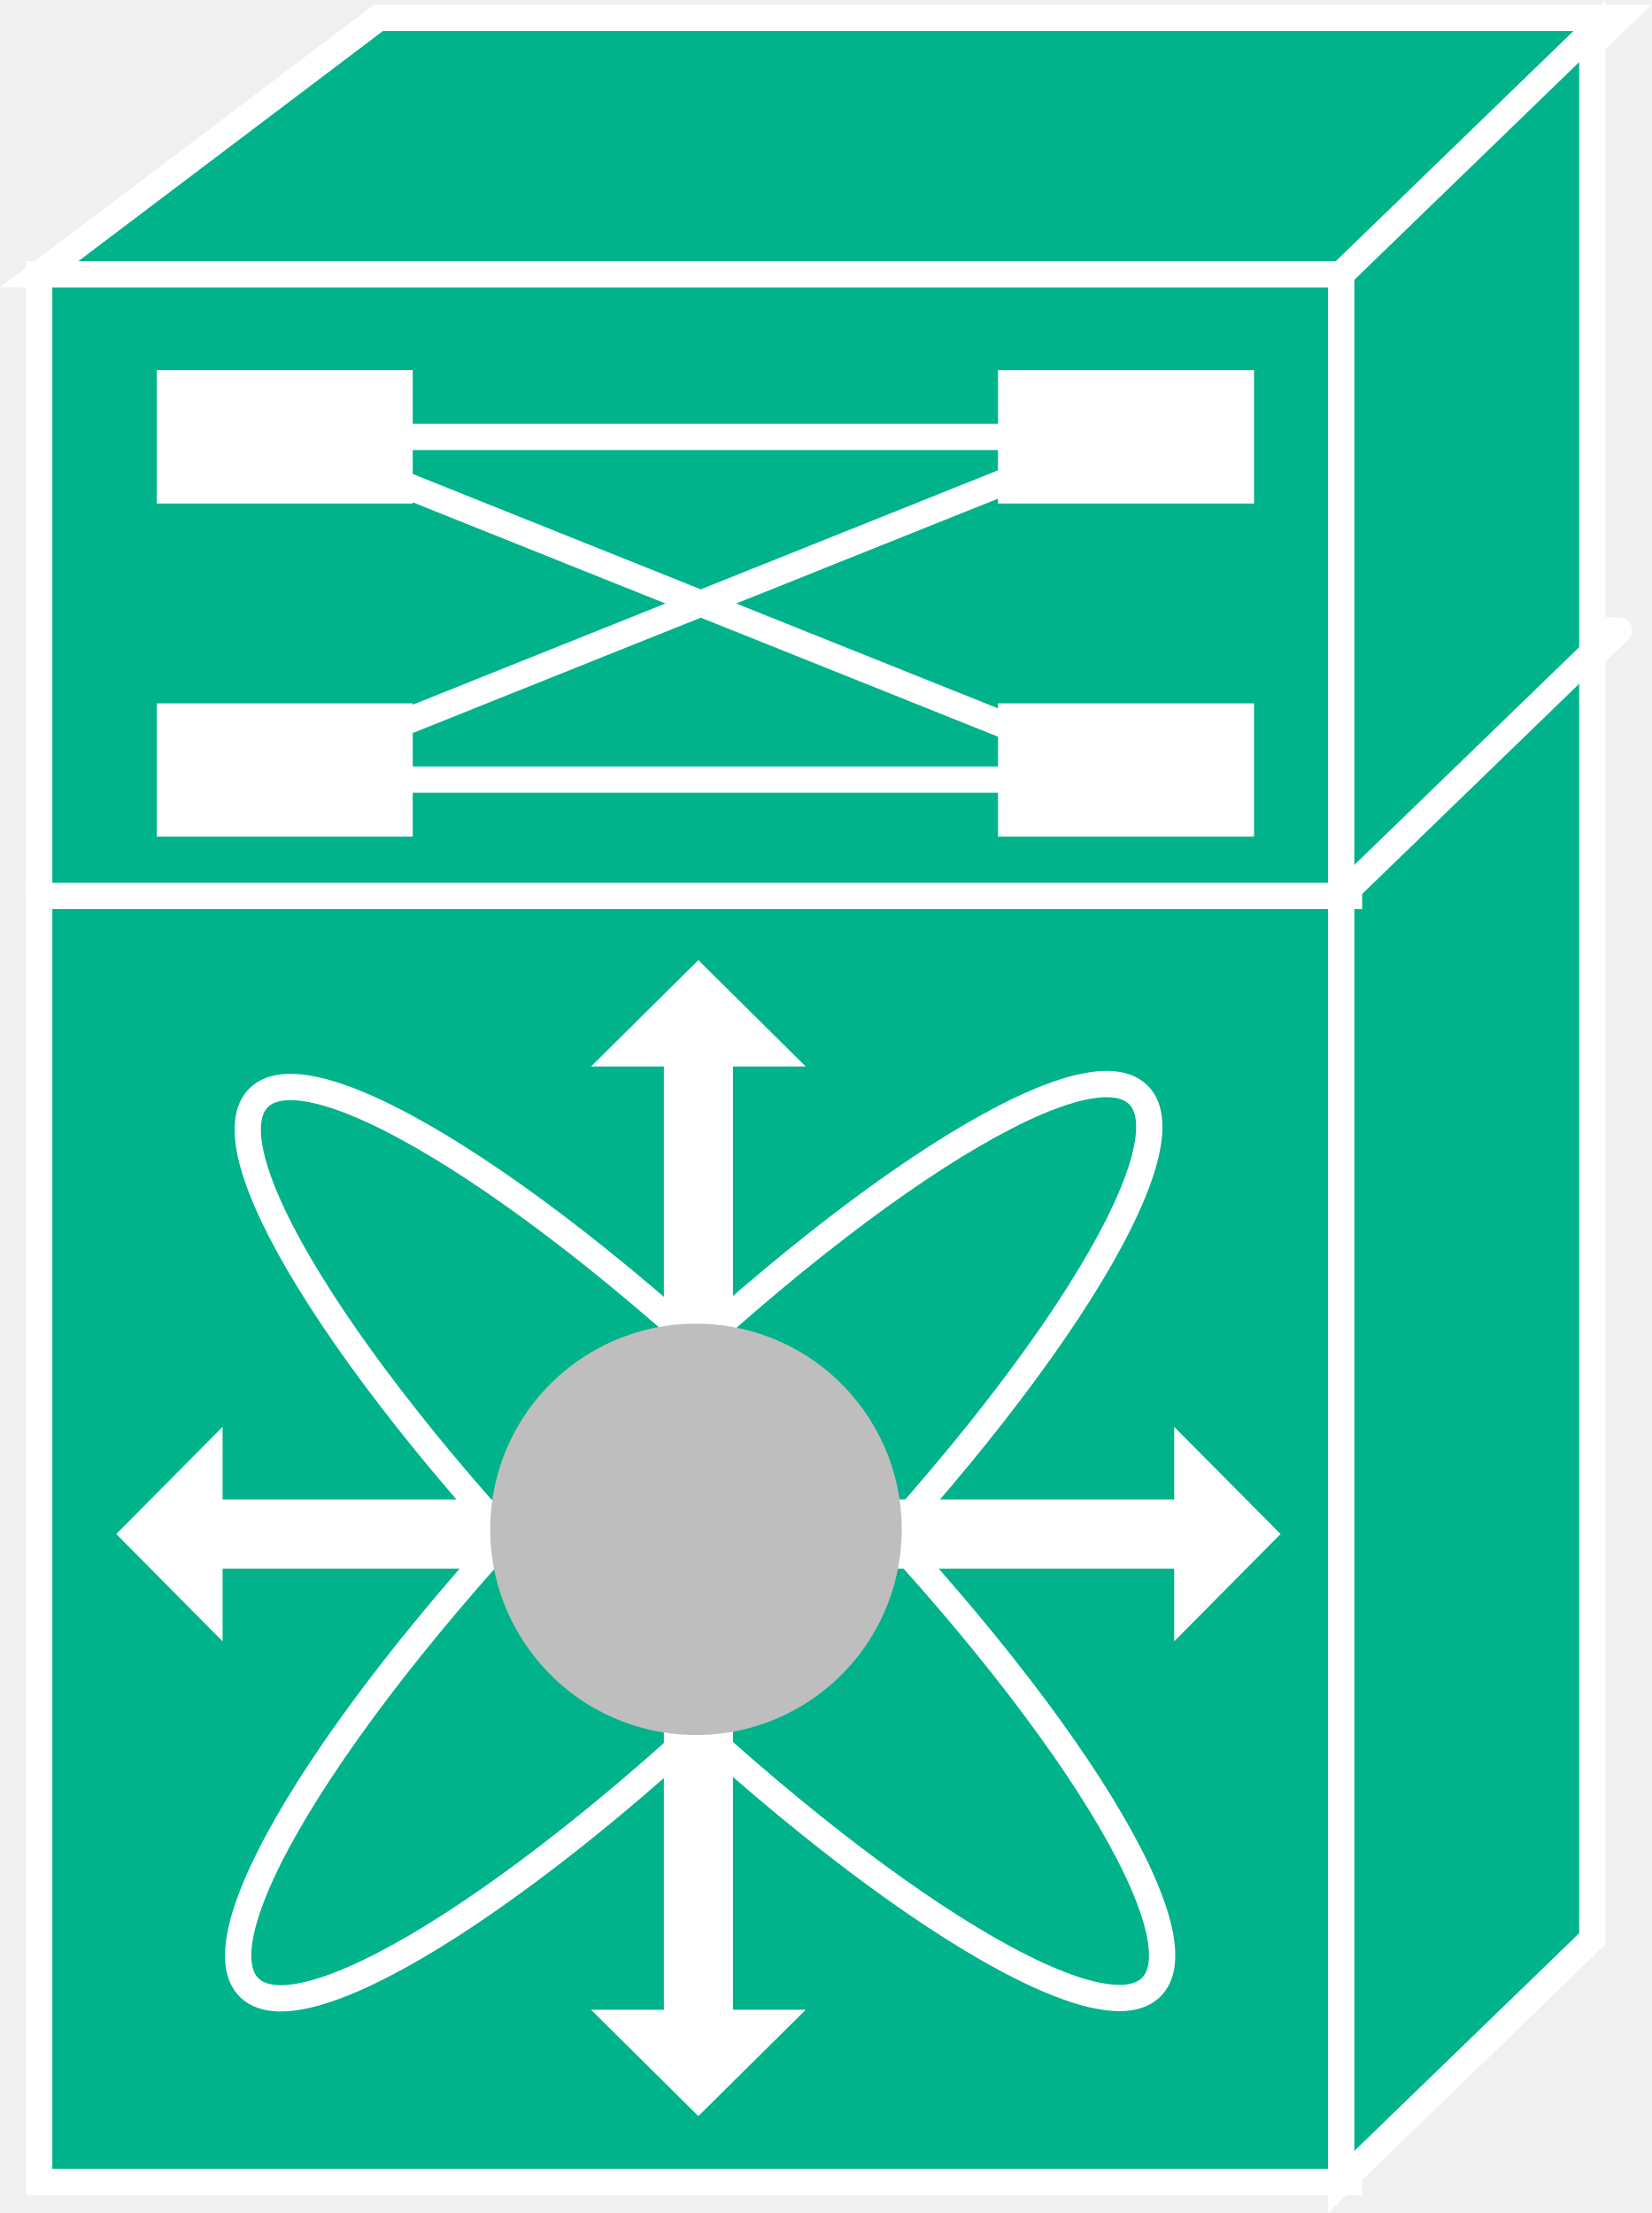
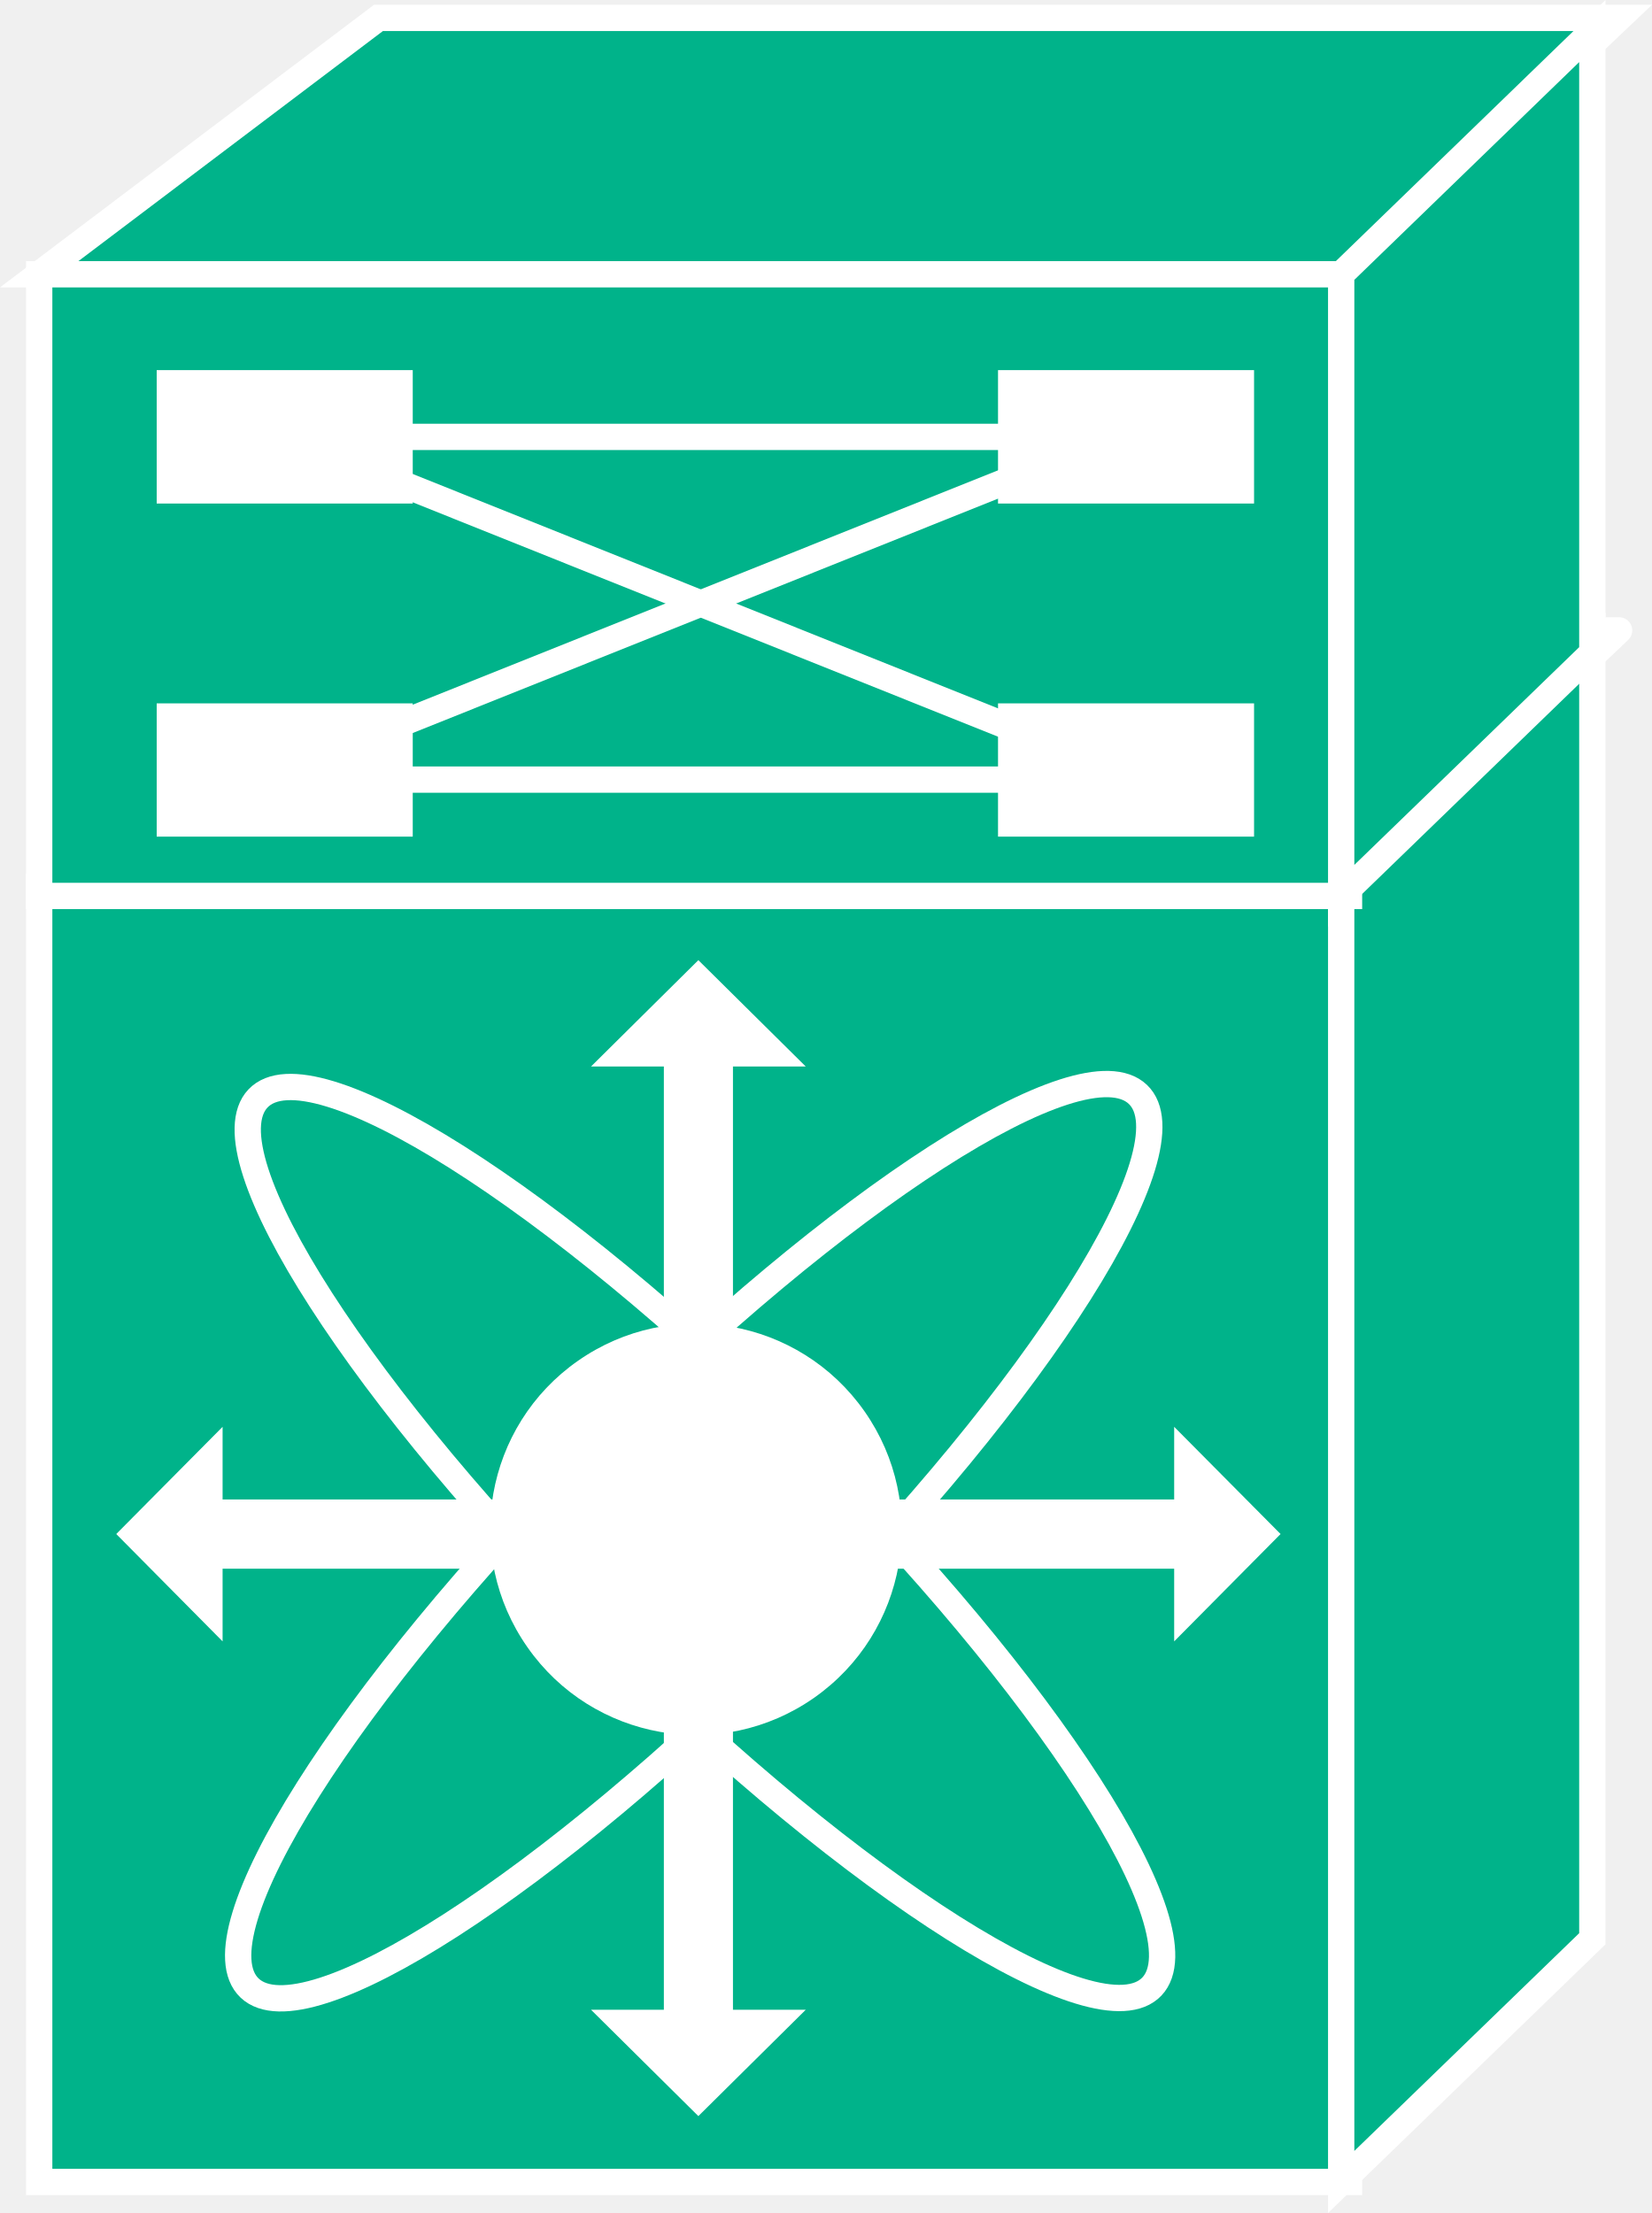
<svg xmlns="http://www.w3.org/2000/svg" viewBox="0 0 33.493 44.88" height="44.88" width="33.493" xml:space="preserve" id="svg2" version="1.1">
  <defs id="defs6" />
  <g transform="matrix(1.333333,0,0,-1.333333,0,44.88)" id="g10">
    <g transform="scale(0.1)" id="g12">
      <path id="path14" style="fill:#00B38A;fill-opacity:1;fill-rule:nonzero;stroke:none" d="M 246.234,240.715 205.16,201.711 H 5.961 L 57.562,240.715 H 246.234" />
      <path id="path16" style="fill:none;stroke:#FFFFFF;stroke-width:4;stroke-linecap:round;stroke-linejoin:round;stroke-miterlimit:4;stroke-dasharray:none;stroke-opacity:1" d="M 246.234,240.715 205.16,201.711 H 5.961 l 51.602,39.004 z" />
      <path id="path18" style="fill:#00B38A;fill-opacity:1;fill-rule:nonzero;stroke:none" d="M 205.16,4.719 V 201.711 H 5.961 V 4.719 H 205.16" />
      <path id="path20" style="fill:none;stroke:#FFFFFF;stroke-width:4;stroke-linecap:butt;stroke-linejoin:miter;stroke-miterlimit:4;stroke-dasharray:none;stroke-opacity:1" d="M 205.16,4.719 V 201.711 H 5.961 V 4.719 Z" />
      <path id="path22" style="fill:#00B38A;fill-opacity:1;fill-rule:nonzero;stroke:none" d="M 242.164,41.711 V 238.703 L 203.969,201.711 V 4.719 l 38.195,36.992" />
      <path id="path24" style="fill:none;stroke:#FFFFFF;stroke-width:4;stroke-linecap:butt;stroke-linejoin:miter;stroke-miterlimit:4;stroke-dasharray:none;stroke-opacity:1" d="M 242.164,41.711 V 238.703 L 203.969,201.711 V 4.719 Z" />
      <path id="path26" style="fill:#FFFFFF;fill-opacity:1;fill-rule:nonzero;stroke:none" d="M 76.723,108.527 H 33.852 v 11.051 L 17.68,103.273 33.852,86.945 v 11.051 h 42.871 v 10.531" />
      <path id="path28" style="fill:#FFFFFF;fill-opacity:1;fill-rule:nonzero;stroke:none" d="M 100.961,73.781 V 30.91 H 89.887 l 16.32,-16.172 16.328,16.172 h -11.066 v 42.871 h -10.508" />
      <path id="path30" style="fill:#FFFFFF;fill-opacity:1;fill-rule:nonzero;stroke:none" d="m 100.961,131.516 v 42.871 H 89.887 l 16.32,16.172 16.328,-16.172 h -11.066 v -42.871 h -10.508" />
      <path id="path32" style="fill:#FFFFFF;fill-opacity:1;fill-rule:nonzero;stroke:none" d="M 135.699,97.996 H 178.57 V 86.945 l 16.18,16.328 -16.18,16.305 V 108.527 H 135.699 V 97.996" />
      <path id="path34" style="fill:none;stroke:#FFFFFF;stroke-width:4;stroke-linecap:butt;stroke-linejoin:miter;stroke-miterlimit:4;stroke-dasharray:none;stroke-opacity:1" d="M 175.18,34.445 C 167.133,25.949 130.16,49.309 92.633,86.594 55.082,123.898 31.188,161.027 39.234,169.523 47.281,178.02 84.254,154.66 121.793,117.355 159.332,80.07 183.227,42.941 175.18,34.445 Z" />
      <path id="path36" style="fill:none;stroke:#FFFFFF;stroke-width:4;stroke-linecap:butt;stroke-linejoin:miter;stroke-miterlimit:4;stroke-dasharray:none;stroke-opacity:1" d="m 173.043,170.148 c 8.496,-8.046 -14.863,-45 -52.16,-82.539 C 83.578,50.07 46.461,26.16 37.965,34.211 c -8.496,8.047 14.852,45.02 52.156,82.559 37.297,37.539 74.414,61.445 82.922,53.378 z" />
-       <path id="path38" style="fill:#bfbebe;fill-opacity:1;fill-rule:nonzero;stroke:none" d="m 123.793,78.352 c 14.16,9.922 17.598,29.414 7.687,43.574 -9.921,14.16 -29.425,17.597 -43.586,7.691 C 73.734,119.719 70.297,100.188 80.219,86.047 90.121,71.887 109.633,68.449 123.793,78.352" />
+       <path id="path38" style="fill:#FFFFFF;fill-opacity:1;fill-rule:nonzero;stroke:none" d="m 123.793,78.352 c 14.16,9.922 17.598,29.414 7.687,43.574 -9.921,14.16 -29.425,17.597 -43.586,7.691 C 73.734,119.719 70.297,100.188 80.219,86.047 90.121,71.887 109.633,68.449 123.793,78.352" />
      <path id="path40" style="fill:#00B38A;fill-opacity:1;fill-rule:nonzero;stroke:none" d="M 246.234,333.879 205.16,294.883 H 5.961 L 57.562,333.879 H 246.234" />
      <path id="path42" style="fill:none;stroke:#FFFFFF;stroke-width:4;stroke-linecap:butt;stroke-linejoin:miter;stroke-miterlimit:4;stroke-dasharray:none;stroke-opacity:1" d="M 246.234,333.879 205.16,294.883 H 5.961 l 51.602,38.996 z" />
      <path id="path44" style="fill:#00B38A;fill-opacity:1;fill-rule:nonzero;stroke:none" d="m 205.16,200.324 v 94.559 H 5.961 V 200.324 H 205.16" />
      <path id="path46" style="fill:none;stroke:#FFFFFF;stroke-width:4;stroke-linecap:butt;stroke-linejoin:miter;stroke-miterlimit:4;stroke-dasharray:none;stroke-opacity:1" d="m 205.16,200.324 v 94.559 H 5.961 v -94.559 z" />
      <path id="path48" style="fill:#00B38A;fill-opacity:1;fill-rule:nonzero;stroke:none" d="m 242.164,237.316 v 94.559 l -38.195,-36.992 v -94.559 l 38.195,36.992" />
      <path id="path50" style="fill:none;stroke:#FFFFFF;stroke-width:4;stroke-linecap:butt;stroke-linejoin:miter;stroke-miterlimit:4;stroke-dasharray:none;stroke-opacity:1" d="m 242.164,237.316 v 94.559 l -38.195,-36.992 v -94.559 z" />
      <path id="path52" style="fill:#FFFFFF;fill-opacity:1;fill-rule:nonzero;stroke:none" d="m 62.77,260.012 v 20.293 H 23.832 v -20.293 h 38.938" />
      <path id="path54" style="fill:#FFFFFF;fill-opacity:1;fill-rule:nonzero;stroke:none" d="m 151.781,260.012 v 20.293 h 38.938 v -20.293 h -38.938" />
      <path id="path56" style="fill:#FFFFFF;fill-opacity:1;fill-rule:nonzero;stroke:none" d="m 62.77,209.348 v 20.269 H 23.832 v -20.269 h 38.938" />
      <path id="path58" style="fill:#FFFFFF;fill-opacity:1;fill-rule:nonzero;stroke:none" d="m 151.781,209.348 v 20.269 h 38.938 v -20.269 h -38.938" />
      <path id="path60" style="fill:#00B38A;fill-opacity:1;fill-rule:nonzero;stroke:none" d="M 50.258,270.148 H 169.848" />
      <path id="path62" style="fill:none;stroke:#FFFFFF;stroke-width:4;stroke-linecap:butt;stroke-linejoin:miter;stroke-miterlimit:4;stroke-dasharray:none;stroke-opacity:1" d="M 50.258,270.148 H 169.848" />
      <path id="path64" style="fill:#00B38A;fill-opacity:1;fill-rule:nonzero;stroke:none" d="M 50.258,218.02 H 169.848" />
      <path id="path66" style="fill:none;stroke:#FFFFFF;stroke-width:4;stroke-linecap:butt;stroke-linejoin:miter;stroke-miterlimit:4;stroke-dasharray:none;stroke-opacity:1" d="M 50.258,218.02 H 169.848" />
      <path id="path68" style="fill:#00B38A;fill-opacity:1;fill-rule:nonzero;stroke:none" d="M 43.305,219.465 169.848,270.148" />
      <path id="path70" style="fill:none;stroke:#FFFFFF;stroke-width:4;stroke-linecap:butt;stroke-linejoin:miter;stroke-miterlimit:4;stroke-dasharray:none;stroke-opacity:1" d="M 43.305,219.465 169.848,270.148" />
      <path id="path72" style="fill:#00B38A;fill-opacity:1;fill-rule:nonzero;stroke:none" d="M 43.305,270.148 169.848,219.465" />
      <path id="path74" style="fill:none;stroke:#FFFFFF;stroke-width:4;stroke-linecap:butt;stroke-linejoin:miter;stroke-miterlimit:4;stroke-dasharray:none;stroke-opacity:1" d="M 43.305,270.148 169.848,219.465" />
    </g>
  </g>
</svg>
